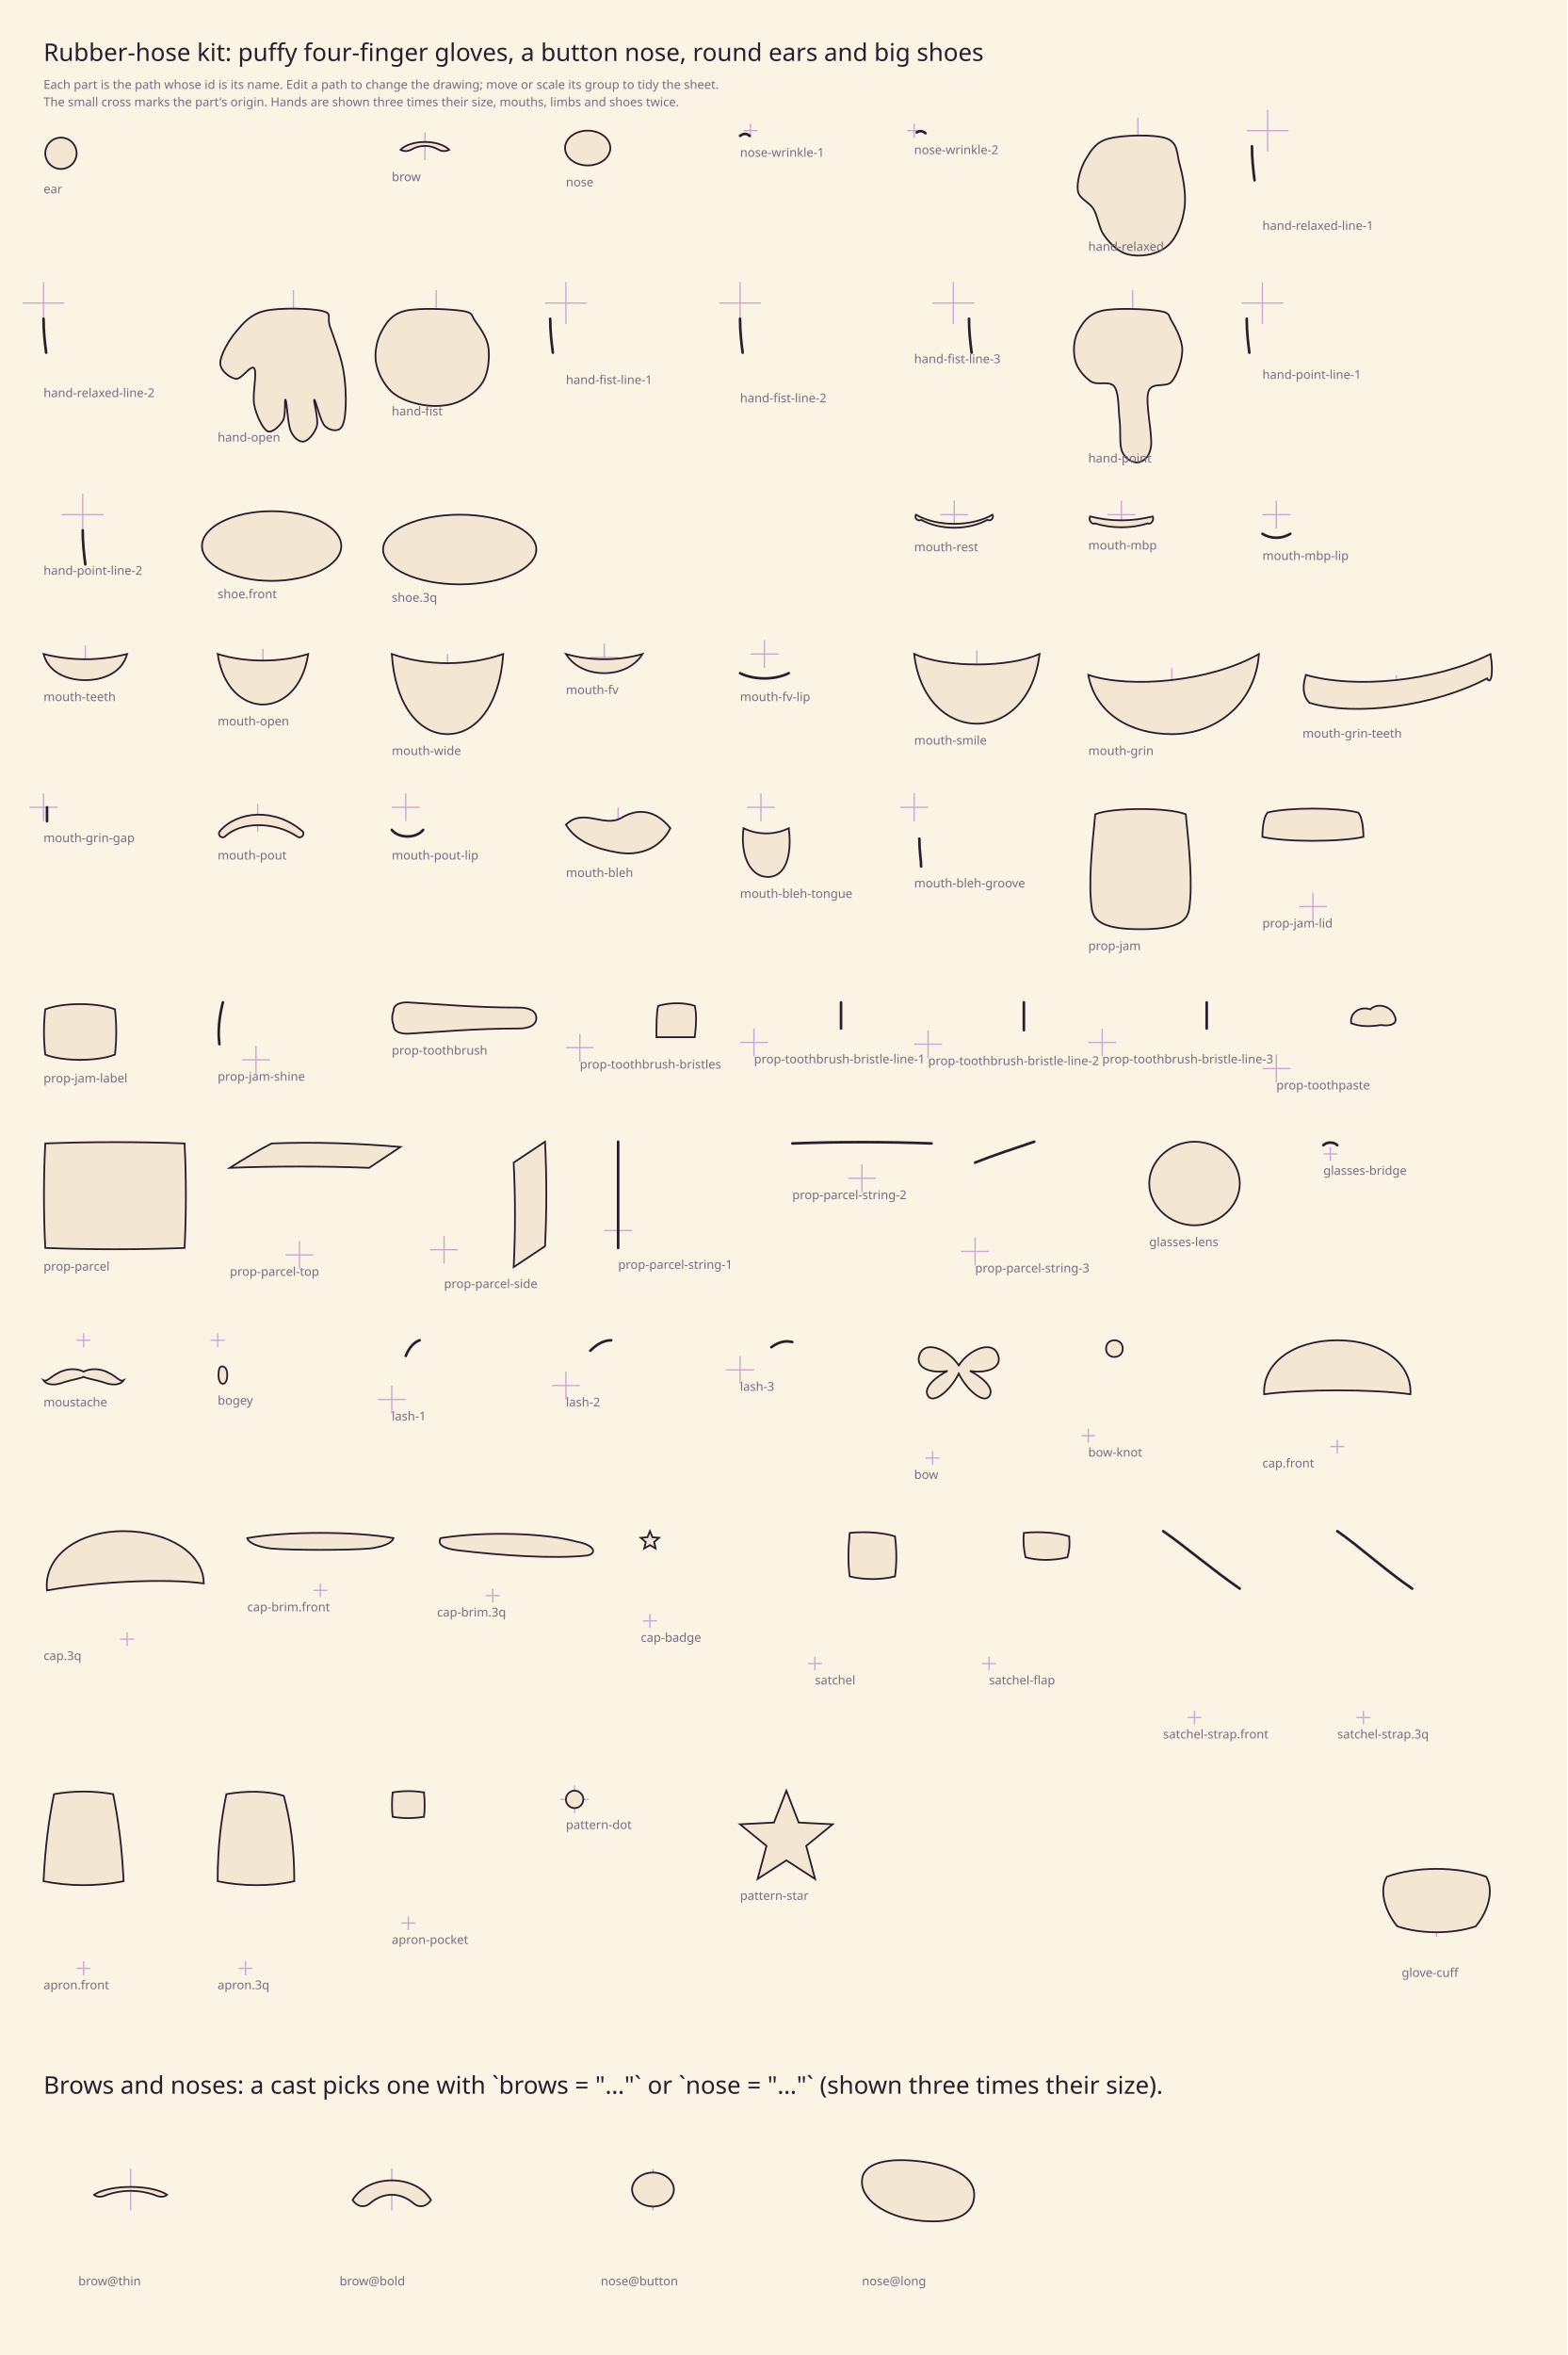
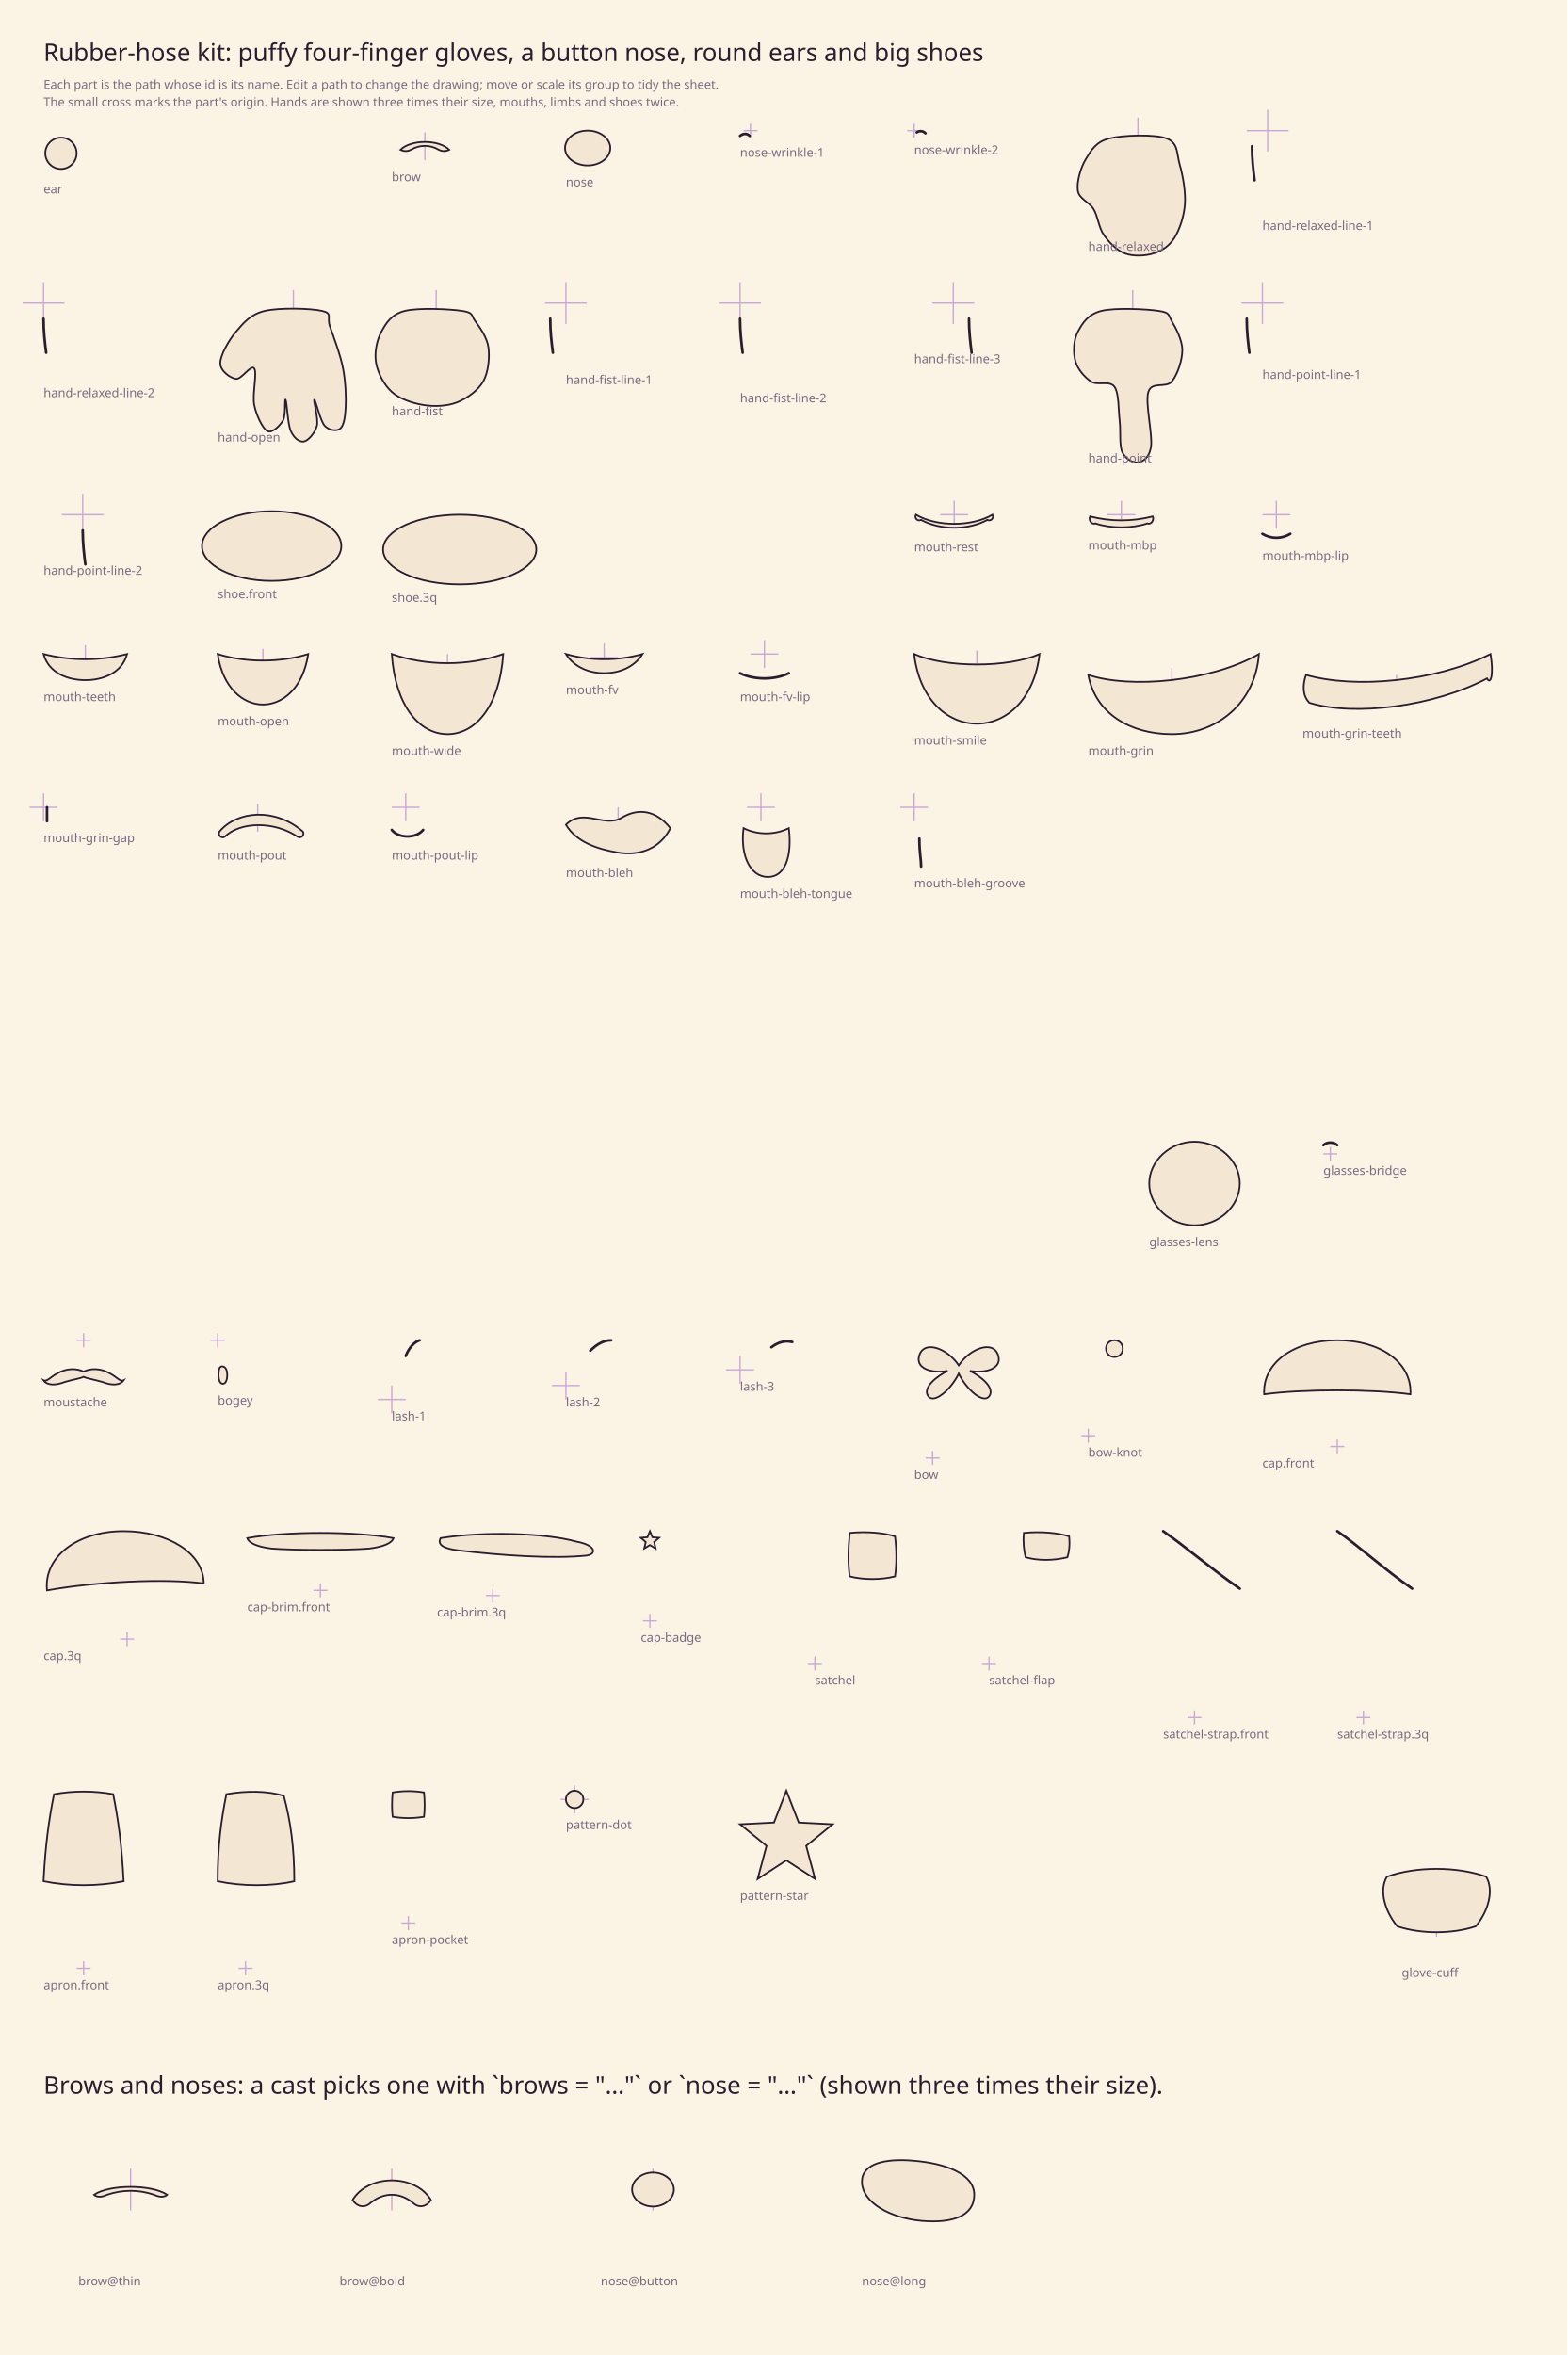
<svg xmlns="http://www.w3.org/2000/svg" width="1800" height="2704.2" viewBox="0 0 1800 2704.2">
  <rect width="100%" height="100%" fill="#fbf3e4" />
  <text x="50" y="70" font-family="sans-serif" font-size="28" fill="#2b1d2e">Rubber-hose kit: puffy four-finger gloves, a button nose, round ears and big shoes</text>
  <text x="50" y="102" font-family="sans-serif" font-size="14" fill="#7a6a80">Each part is the path whose id is its name. Edit a path to change the drawing; move or scale its group to tidy the sheet.</text>
  <text x="50" y="122" font-family="sans-serif" font-size="14" fill="#7a6a80">The small cross marks the part's origin. Hands are shown three times their size, mouths, limbs and shoes twice.</text>
  <g transform="translate(78 176) scale(1)">
    <path d="M-8 0 H8 M0 -8 V8" stroke="#c9a7d6" stroke-width="1.5" vector-effect="non-scaling-stroke" />
    <path id="ear" d="M10 0 C10 9.9 1.9 18 -8 18 C-17.9 18 -26 9.9 -26 0 C-26 -9.9 -17.9 -18 -8 -18 C1.9 -18 10 -9.9 10 0 Z" fill="#f3e7d3" stroke="#2b1d2e" stroke-width="2" vector-effect="non-scaling-stroke" />
  </g>
  <text x="50" y="222" font-family="sans-serif" font-size="14" fill="#7a6a80">ear</text>
  <g transform="translate(488 168) scale(2)">
    <path d="M-8 0 H8 M0 -8 V8" stroke="#c9a7d6" stroke-width="1.5" vector-effect="non-scaling-stroke" />
    <path id="brow" d="M-14 2 C-8 -4 8 -4 14 2 C12 3 10 3 8 2 C3 -1 -3 -1 -8 2 C-10 3 -12 3 -14 2 Z" fill="#f3e7d3" stroke="#2b1d2e" stroke-width="2" vector-effect="non-scaling-stroke" />
  </g>
  <text x="450" y="208" font-family="sans-serif" font-size="14" fill="#7a6a80">brow</text>
  <g transform="translate(675 170) scale(2)">
    <path d="M-8 0 H8 M0 -8 V8" stroke="#c9a7d6" stroke-width="1.5" vector-effect="non-scaling-stroke" />
    <path id="nose" d="M13 0 C13 5.5 7.2 10 0 10 C-7.2 10 -13 5.5 -13 0 C-13 -5.5 -7.2 -10 0 -10 C7.2 -10 13 -5.5 13 0 Z" fill="#f3e7d3" stroke="#2b1d2e" stroke-width="2" vector-effect="non-scaling-stroke" />
  </g>
  <text x="650" y="214" font-family="sans-serif" font-size="14" fill="#7a6a80">nose</text>
  <g transform="translate(862 150) scale(1)">
    <path d="M-8 0 H8 M0 -8 V8" stroke="#c9a7d6" stroke-width="1.5" vector-effect="non-scaling-stroke" />
    <path id="nose-wrinkle-1" d="M-12 6 C-8 3 -4 3 -1 6" fill="none" stroke="#2b1d2e" stroke-width="3" stroke-linecap="round" vector-effect="non-scaling-stroke" />
  </g>
  <text x="850" y="180" font-family="sans-serif" font-size="14" fill="#7a6a80">nose-wrinkle-1</text>
  <g transform="translate(1050 150) scale(1)">
    <path d="M-8 0 H8 M0 -8 V8" stroke="#c9a7d6" stroke-width="1.5" vector-effect="non-scaling-stroke" />
    <path id="nose-wrinkle-2" d="M3 2 C6 0 10 0 13 3" fill="none" stroke="#2b1d2e" stroke-width="3" stroke-linecap="round" vector-effect="non-scaling-stroke" />
  </g>
  <text x="1050" y="177" font-family="sans-serif" font-size="14" fill="#7a6a80">nose-wrinkle-2</text>
  <g transform="translate(1307 159) scale(3)">
    <path d="M-8 0 H8 M0 -8 V8" stroke="#c9a7d6" stroke-width="1.5" vector-effect="non-scaling-stroke" />
    <path id="hand-relaxed" d="M-11 0 C-16.2 1.3 -18 4.7 -20 8 C-22 11.3 -23.5 16.8 -23 20 C-22.5 23.2 -18.7 24.2 -17 27 C-15.3 29.8 -15 34.2 -13 37 C-11 39.8 -8.2 42.8 -5 44 C-1.8 45.2 2.8 45 6 44 C9.2 43 12 41.2 14 38 C16 34.8 17.7 29.7 18 25 C18.3 20.3 17.2 14.2 16 10 C14.8 5.8 15.5 1.7 11 0 C6.5 -1.7 -5.8 -1.3 -11 0 Z" fill="#f3e7d3" stroke="#2b1d2e" stroke-width="2" vector-effect="non-scaling-stroke" />
  </g>
  <text x="1250" y="288" font-family="sans-serif" font-size="14" fill="#7a6a80">hand-relaxed</text>
  <g transform="translate(1456 150) scale(3)">
    <path d="M-8 0 H8 M0 -8 V8" stroke="#c9a7d6" stroke-width="1.5" vector-effect="non-scaling-stroke" />
    <path id="hand-relaxed-line-1" d="M-6 6 C-6 11 -5.5 15 -5 19" fill="none" stroke="#2b1d2e" stroke-width="3" stroke-linecap="round" vector-effect="non-scaling-stroke" />
  </g>
  <text x="1450" y="264" font-family="sans-serif" font-size="14" fill="#7a6a80">hand-relaxed-line-1</text>
  <g transform="translate(50 348) scale(3)">
    <path d="M-8 0 H8 M0 -8 V8" stroke="#c9a7d6" stroke-width="1.5" vector-effect="non-scaling-stroke" />
    <path id="hand-relaxed-line-2" d="M0 6 C0 11 0.5 15 1 19" fill="none" stroke="#2b1d2e" stroke-width="3" stroke-linecap="round" vector-effect="non-scaling-stroke" />
  </g>
  <text x="50" y="456" font-family="sans-serif" font-size="14" fill="#7a6a80">hand-relaxed-line-2</text>
  <g transform="translate(337 357) scale(3)">
    <path d="M-8 0 H8 M0 -8 V8" stroke="#c9a7d6" stroke-width="1.5" vector-effect="non-scaling-stroke" />
    <path id="hand-open" d="M-11 0 C-16.5 1.3 -19.2 4.7 -22 8 C-24.8 11.3 -28 17 -28 20 C-28 23 -24.2 25.7 -22 26 C-19.8 26.3 -16.2 20.3 -15 22 C-13.8 23.7 -15.8 32 -15 36 C-14.2 40 -11.8 45 -10 46 C-8.2 47 -5.2 44 -4 42 C-2.8 40 -3.5 33.3 -3 34 C-2.5 34.7 -2.2 43.3 -1 46 C0.2 48.7 2.3 50.3 4 50 C5.7 49.7 8.3 46.7 9 44 C9.7 41.3 7.5 34 8 34 C8.5 34 10.3 42.2 12 44 C13.7 45.8 16.7 46.2 18 45 C19.3 43.8 19.8 40.8 20 37 C20.2 33.2 20 27.2 19 22 C18 16.8 15.3 9.7 14 6 C12.7 2.3 15.2 1 11 0 C6.8 -1 -5.5 -1.3 -11 0 Z" fill="#f3e7d3" stroke="#2b1d2e" stroke-width="2" vector-effect="non-scaling-stroke" />
  </g>
  <text x="250" y="507" font-family="sans-serif" font-size="14" fill="#7a6a80">hand-open</text>
  <g transform="translate(501 357) scale(3)">
    <path d="M-8 0 H8 M0 -8 V8" stroke="#c9a7d6" stroke-width="1.5" vector-effect="non-scaling-stroke" />
    <path id="hand-fist" d="M-12 0 C-17.2 1.3 -19.2 4.7 -21 8 C-22.8 11.3 -23.7 16.2 -23 20 C-22.3 23.8 -20 28.3 -17 31 C-14 33.7 -9.2 35.3 -5 36 C-0.8 36.7 4.2 36.5 8 35 C11.8 33.5 16 30.5 18 27 C20 23.5 20.5 17.8 20 14 C19.5 10.2 16.7 6.3 15 4 C13.3 1.7 14.5 0.7 10 0 C5.5 -0.7 -6.8 -1.3 -12 0 Z" fill="#f3e7d3" stroke="#2b1d2e" stroke-width="2" vector-effect="non-scaling-stroke" />
  </g>
  <text x="450" y="477" font-family="sans-serif" font-size="14" fill="#7a6a80">hand-fist</text>
  <g transform="translate(650 348) scale(3)">
    <path d="M-8 0 H8 M0 -8 V8" stroke="#c9a7d6" stroke-width="1.5" vector-effect="non-scaling-stroke" />
    <path id="hand-fist-line-1" d="M-6 6 C-6 11 -5.5 15 -5 19" fill="none" stroke="#2b1d2e" stroke-width="3" stroke-linecap="round" vector-effect="non-scaling-stroke" />
  </g>
  <text x="650" y="441" font-family="sans-serif" font-size="14" fill="#7a6a80">hand-fist-line-1</text>
  <g transform="translate(850 348) scale(3)">
    <path d="M-8 0 H8 M0 -8 V8" stroke="#c9a7d6" stroke-width="1.5" vector-effect="non-scaling-stroke" />
    <path id="hand-fist-line-2" d="M0 6 C0 11 0.5 15 1 19" fill="none" stroke="#2b1d2e" stroke-width="3" stroke-linecap="round" vector-effect="non-scaling-stroke" />
  </g>
  <text x="850" y="462" font-family="sans-serif" font-size="14" fill="#7a6a80">hand-fist-line-2</text>
  <g transform="translate(1095 348) scale(3)">
    <path d="M-8 0 H8 M0 -8 V8" stroke="#c9a7d6" stroke-width="1.5" vector-effect="non-scaling-stroke" />
    <path id="hand-fist-line-3" d="M6 6 C6 11 6.5 15 7 19" fill="none" stroke="#2b1d2e" stroke-width="3" stroke-linecap="round" vector-effect="non-scaling-stroke" />
  </g>
  <text x="1050" y="417" font-family="sans-serif" font-size="14" fill="#7a6a80">hand-fist-line-3</text>
  <g transform="translate(1301 357) scale(3)">
    <path d="M-8 0 H8 M0 -8 V8" stroke="#c9a7d6" stroke-width="1.5" vector-effect="non-scaling-stroke" />
    <path id="hand-point" d="M-12 0 C-17.2 1.3 -19.3 4.8 -21 8 C-22.7 11.2 -22.8 15.8 -22 19 C-21.2 22.2 -18.5 25.3 -16 27 C-13.5 28.7 -8.8 26.5 -7 29 C-5.2 31.5 -5.5 37.8 -5 42 C-4.5 46.2 -5.2 51.3 -4 54 C-2.8 56.7 0.2 58.3 2 58 C3.8 57.7 6.3 56.5 7 52 C7.7 47.5 4.7 35.2 6 31 C7.3 26.8 12.8 29.7 15 27 C17.2 24.3 19 18.8 19 15 C19 11.2 16.5 6.5 15 4 C13.5 1.5 14.5 0.7 10 0 C5.5 -0.7 -6.8 -1.3 -12 0 Z" fill="#f3e7d3" stroke="#2b1d2e" stroke-width="2" vector-effect="non-scaling-stroke" />
  </g>
  <text x="1250" y="531" font-family="sans-serif" font-size="14" fill="#7a6a80">hand-point</text>
  <g transform="translate(1450 348) scale(3)">
    <path d="M-8 0 H8 M0 -8 V8" stroke="#c9a7d6" stroke-width="1.5" vector-effect="non-scaling-stroke" />
    <path id="hand-point-line-1" d="M-6 6 C-6 11 -5.5 15 -5 19" fill="none" stroke="#2b1d2e" stroke-width="3" stroke-linecap="round" vector-effect="non-scaling-stroke" />
  </g>
  <text x="1450" y="435" font-family="sans-serif" font-size="14" fill="#7a6a80">hand-point-line-1</text>
  <g transform="translate(95 591) scale(3)">
    <path d="M-8 0 H8 M0 -8 V8" stroke="#c9a7d6" stroke-width="1.5" vector-effect="non-scaling-stroke" />
    <path id="hand-point-line-2" d="M0 6 C0 11 0.5 15 1 19" fill="none" stroke="#2b1d2e" stroke-width="3" stroke-linecap="round" vector-effect="non-scaling-stroke" />
  </g>
  <text x="50" y="660" font-family="sans-serif" font-size="14" fill="#7a6a80">hand-point-line-2</text>
  <g transform="translate(292 611) scale(2)">
    <path d="M-8 0 H8 M0 -8 V8" stroke="#c9a7d6" stroke-width="1.5" vector-effect="non-scaling-stroke" />
    <path id="shoe.front" d="M50 8 C50 19 32.1 28 10 28 C-12.1 28 -30 19 -30 8 C-30 -3 -12.1 -12 10 -12 C32.1 -12 50 -3 50 8 Z" fill="#f3e7d3" stroke="#2b1d2e" stroke-width="2" vector-effect="non-scaling-stroke" />
  </g>
  <text x="250" y="687" font-family="sans-serif" font-size="14" fill="#7a6a80">shoe.front</text>
  <g transform="translate(492 615) scale(2)">
    <path d="M-8 0 H8 M0 -8 V8" stroke="#c9a7d6" stroke-width="1.5" vector-effect="non-scaling-stroke" />
    <path id="shoe.3q" d="M62 8 C62 19 42.3 28 18 28 C-6.3 28 -26 19 -26 8 C-26 -3 -6.3 -12 18 -12 C42.3 -12 62 -3 62 8 Z" fill="#f3e7d3" stroke="#2b1d2e" stroke-width="2" vector-effect="non-scaling-stroke" />
  </g>
  <text x="450" y="691" font-family="sans-serif" font-size="14" fill="#7a6a80">shoe.3q</text>
  <g transform="translate(1096 591) scale(2)">
    <path d="M-8 0 H8 M0 -8 V8" stroke="#c9a7d6" stroke-width="1.5" vector-effect="non-scaling-stroke" />
    <path id="mouth-rest" d="M-22 0 C-10 7 10 7 22 0 C23 2 21 4 19 3 C8 9 -8 9 -19 3 C-21 4 -23 2 -22 0 Z" fill="#f3e7d3" stroke="#2b1d2e" stroke-width="2" vector-effect="non-scaling-stroke" />
  </g>
  <text x="1050" y="633" font-family="sans-serif" font-size="14" fill="#7a6a80">mouth-rest</text>
  <g transform="translate(1288 591) scale(2)">
    <path d="M-8 0 H8 M0 -8 V8" stroke="#c9a7d6" stroke-width="1.5" vector-effect="non-scaling-stroke" />
    <path id="mouth-mbp" d="M-18 1 C-6 4 6 4 18 1 C19 3 17 6 15 5 C6 8 -6 8 -15 5 C-17 6 -19 3 -18 1 Z" fill="#f3e7d3" stroke="#2b1d2e" stroke-width="2" vector-effect="non-scaling-stroke" />
  </g>
  <text x="1250" y="631" font-family="sans-serif" font-size="14" fill="#7a6a80">mouth-mbp</text>
  <g transform="translate(1466 591) scale(2)">
    <path d="M-8 0 H8 M0 -8 V8" stroke="#c9a7d6" stroke-width="1.5" vector-effect="non-scaling-stroke" />
    <path id="mouth-mbp-lip" d="M-8 11 C-3 14 3 14 8 11" fill="none" stroke="#2b1d2e" stroke-width="3" stroke-linecap="round" vector-effect="non-scaling-stroke" />
  </g>
  <text x="1450" y="643" font-family="sans-serif" font-size="14" fill="#7a6a80">mouth-mbp-lip</text>
  <g transform="translate(98 757) scale(2)">
    <path d="M-8 0 H8 M0 -8 V8" stroke="#c9a7d6" stroke-width="1.5" vector-effect="non-scaling-stroke" />
    <path id="mouth-teeth" d="M-24 -3 C-8 1 8 1 24 -3 C21 8 10 12 0 12 C-10 12 -21 8 -24 -3 Z" fill="#f3e7d3" stroke="#2b1d2e" stroke-width="2" vector-effect="non-scaling-stroke" />
  </g>
  <text x="50" y="805" font-family="sans-serif" font-size="14" fill="#7a6a80">mouth-teeth</text>
  <g transform="translate(302 761) scale(2)">
    <path d="M-8 0 H8 M0 -8 V8" stroke="#c9a7d6" stroke-width="1.5" vector-effect="non-scaling-stroke" />
    <path id="mouth-open" d="M-26 -5 C-10 0 10 0 26 -5 C23 15 11 24 0 24 C-11 24 -23 15 -26 -5 Z" fill="#f3e7d3" stroke="#2b1d2e" stroke-width="2" vector-effect="non-scaling-stroke" />
  </g>
  <text x="250" y="833" font-family="sans-serif" font-size="14" fill="#7a6a80">mouth-open</text>
  <g transform="translate(514 767) scale(2)">
    <path d="M-8 0 H8 M0 -8 V8" stroke="#c9a7d6" stroke-width="1.5" vector-effect="non-scaling-stroke" />
    <path id="mouth-wide" d="M-32 -8 C-12 -1 12 -1 32 -8 C30 22 16 38 0 38 C-16 38 -30 22 -32 -8 Z" fill="#f3e7d3" stroke="#2b1d2e" stroke-width="2" vector-effect="non-scaling-stroke" />
  </g>
  <text x="450" y="867" font-family="sans-serif" font-size="14" fill="#7a6a80">mouth-wide</text>
  <g transform="translate(694 755) scale(2)">
    <path d="M-8 0 H8 M0 -8 V8" stroke="#c9a7d6" stroke-width="1.5" vector-effect="non-scaling-stroke" />
    <path id="mouth-fv" d="M-22 -2 C-8 2 8 2 22 -2 C17 6 8 9 0 9 C-8 9 -17 6 -22 -2 Z" fill="#f3e7d3" stroke="#2b1d2e" stroke-width="2" vector-effect="non-scaling-stroke" />
  </g>
  <text x="650" y="797" font-family="sans-serif" font-size="14" fill="#7a6a80">mouth-fv</text>
  <g transform="translate(878 751) scale(2)">
    <path d="M-8 0 H8 M0 -8 V8" stroke="#c9a7d6" stroke-width="1.5" vector-effect="non-scaling-stroke" />
    <path id="mouth-fv-lip" d="M-14 11 C-6 15 6 15 14 11" fill="none" stroke="#2b1d2e" stroke-width="3" stroke-linecap="round" vector-effect="non-scaling-stroke" />
  </g>
  <text x="850" y="805" font-family="sans-serif" font-size="14" fill="#7a6a80">mouth-fv-lip</text>
  <g transform="translate(1122 763) scale(2)">
    <path d="M-8 0 H8 M0 -8 V8" stroke="#c9a7d6" stroke-width="1.5" vector-effect="non-scaling-stroke" />
    <path id="mouth-smile" d="M-36 -6 C-18 2 18 2 36 -6 C33 20 17 34 0 34 C-17 34 -33 20 -36 -6 Z" fill="#f3e7d3" stroke="#2b1d2e" stroke-width="2" vector-effect="non-scaling-stroke" />
  </g>
  <text x="1050" y="855" font-family="sans-serif" font-size="14" fill="#7a6a80">mouth-smile</text>
  <g transform="translate(1346 783) scale(2)">
    <path d="M-8 0 H8 M0 -8 V8" stroke="#c9a7d6" stroke-width="1.5" vector-effect="non-scaling-stroke" />
    <path id="mouth-grin" d="M-48 -4 C-24 4 22 0 50 -16 C48 12 26 30 0 30 C-24 30 -44 18 -48 -4 Z" fill="#f3e7d3" stroke="#2b1d2e" stroke-width="2" vector-effect="non-scaling-stroke" />
  </g>
  <text x="1250" y="867" font-family="sans-serif" font-size="14" fill="#7a6a80">mouth-grin</text>
  <g transform="translate(1604 791) scale(2)">
    <path d="M-8 0 H8 M0 -8 V8" stroke="#c9a7d6" stroke-width="1.5" vector-effect="non-scaling-stroke" />
    <path id="mouth-grin-teeth" d="M-52 -8 C-24 0 22 -4 54 -20 C56 -8 54 -2 52 -6 C22 10 -24 16 -50 8 C-54 4 -54 -2 -52 -8 Z" fill="#f3e7d3" stroke="#2b1d2e" stroke-width="2" vector-effect="non-scaling-stroke" />
  </g>
  <text x="1496" y="847" font-family="sans-serif" font-size="14" fill="#7a6a80">mouth-grin-teeth</text>
  <g transform="translate(50 927) scale(2)">
    <path d="M-8 0 H8 M0 -8 V8" stroke="#c9a7d6" stroke-width="1.5" vector-effect="non-scaling-stroke" />
    <path id="mouth-grin-gap" d="M2 0 C2 3 2 6 2 8" fill="none" stroke="#2b1d2e" stroke-width="3" stroke-linecap="round" vector-effect="non-scaling-stroke" />
  </g>
  <text x="50" y="967" font-family="sans-serif" font-size="14" fill="#7a6a80">mouth-grin-gap</text>
  <g transform="translate(296 939) scale(2)">
    <path d="M-8 0 H8 M0 -8 V8" stroke="#c9a7d6" stroke-width="1.5" vector-effect="non-scaling-stroke" />
    <path id="mouth-pout" d="M-22 8 C-12 -4 10 -6 26 8 C27 10 25 12 23 11 C10 2 -10 2 -19 11 C-21 12 -23 10 -22 8 Z" fill="#f3e7d3" stroke="#2b1d2e" stroke-width="2" vector-effect="non-scaling-stroke" />
  </g>
  <text x="250" y="987" font-family="sans-serif" font-size="14" fill="#7a6a80">mouth-pout</text>
  <g transform="translate(466 927) scale(2)">
    <path d="M-8 0 H8 M0 -8 V8" stroke="#c9a7d6" stroke-width="1.5" vector-effect="non-scaling-stroke" />
    <path id="mouth-pout-lip" d="M-8 13 C-4 18 6 18 10 13" fill="none" stroke="#2b1d2e" stroke-width="3" stroke-linecap="round" vector-effect="non-scaling-stroke" />
  </g>
  <text x="450" y="987" font-family="sans-serif" font-size="14" fill="#7a6a80">mouth-pout-lip</text>
  <g transform="translate(710 943) scale(2)">
    <path d="M-8 0 H8 M0 -8 V8" stroke="#c9a7d6" stroke-width="1.5" vector-effect="non-scaling-stroke" />
    <path id="mouth-bleh" d="M-30 2 C-20 -8 -8 4 2 -2 C12 -8 22 -6 30 4 C24 16 12 20 0 18 C-12 16 -24 12 -30 2 Z" fill="#f3e7d3" stroke="#2b1d2e" stroke-width="2" vector-effect="non-scaling-stroke" />
  </g>
  <text x="650" y="1007" font-family="sans-serif" font-size="14" fill="#7a6a80">mouth-bleh</text>
  <g transform="translate(874 927) scale(2)">
    <path d="M-8 0 H8 M0 -8 V8" stroke="#c9a7d6" stroke-width="1.5" vector-effect="non-scaling-stroke" />
    <path id="mouth-bleh-tongue" d="M-10 12 C-12 28 -6 40 4 40 C14 40 18 28 16 12 C8 16 -2 16 -10 12 Z" fill="#f3e7d3" stroke="#2b1d2e" stroke-width="2" vector-effect="non-scaling-stroke" />
  </g>
  <text x="850" y="1031" font-family="sans-serif" font-size="14" fill="#7a6a80">mouth-bleh-tongue</text>
  <g transform="translate(1050 927) scale(2)">
    <path d="M-8 0 H8 M0 -8 V8" stroke="#c9a7d6" stroke-width="1.5" vector-effect="non-scaling-stroke" />
    <path id="mouth-bleh-groove" d="M3 18 C3 26 4 30 4 34" fill="none" stroke="#2b1d2e" stroke-width="3" stroke-linecap="round" vector-effect="non-scaling-stroke" />
  </g>
  <text x="1050" y="1019" font-family="sans-serif" font-size="14" fill="#7a6a80">mouth-bleh-groove</text>
-   <g transform="translate(1310 1015) scale(2)">
-     <path d="M-8 0 H8 M0 -8 V8" stroke="#c9a7d6" stroke-width="1.5" vector-effect="non-scaling-stroke" />
-     <path id="prop-jam" d="M-26 -40 C-28 -20 -30 0 -28 14 C-27 22 -20 26 0 26 C20 26 27 22 28 14 C30 0 28 -20 26 -40 C16 -44 -16 -44 -26 -40 Z" fill="#f3e7d3" stroke="#2b1d2e" stroke-width="2" vector-effect="non-scaling-stroke" />
-   </g>
-   <text x="1250" y="1091" font-family="sans-serif" font-size="14" fill="#7a6a80">prop-jam</text>
-   <g transform="translate(1508 1041) scale(2)">
-     <path d="M-8 0 H8 M0 -8 V8" stroke="#c9a7d6" stroke-width="1.5" vector-effect="non-scaling-stroke" />
-     <path id="prop-jam-lid" d="M-29 -40 C-29 -46 -28 -52 -26 -54 C-14 -57 14 -57 26 -54 C28 -52 29 -46 29 -40 C16 -37 -16 -37 -29 -40 Z" fill="#f3e7d3" stroke="#2b1d2e" stroke-width="2" vector-effect="non-scaling-stroke" />
-   </g>
-   <text x="1450" y="1065" font-family="sans-serif" font-size="14" fill="#7a6a80">prop-jam-lid</text>
-   <g transform="translate(92 1203) scale(2)">
-     <path d="M-8 0 H8 M0 -8 V8" stroke="#c9a7d6" stroke-width="1.5" vector-effect="non-scaling-stroke" />
-     <path id="prop-jam-label" d="M-20 -22 C-10 -26 10 -26 20 -22 C21 -14 21 -4 20 4 C10 8 -10 8 -20 4 C-21 -4 -21 -14 -20 -22 Z" fill="#f3e7d3" stroke="#2b1d2e" stroke-width="2" vector-effect="non-scaling-stroke" />
-   </g>
-   <text x="50" y="1243" font-family="sans-serif" font-size="14" fill="#7a6a80">prop-jam-label</text>
-   <g transform="translate(294 1217) scale(2)">
-     <path d="M-8 0 H8 M0 -8 V8" stroke="#c9a7d6" stroke-width="1.5" vector-effect="non-scaling-stroke" />
-     <path id="prop-jam-shine" d="M-19 -33 C-21 -25 -22 -17 -21 -9" fill="none" stroke="#2b1d2e" stroke-width="3" stroke-linecap="round" vector-effect="non-scaling-stroke" />
-   </g>
-   <text x="250" y="1241" font-family="sans-serif" font-size="14" fill="#7a6a80">prop-jam-shine</text>
-   <g transform="translate(484 1169) scale(2)">
-     <path d="M-8 0 H8 M0 -8 V8" stroke="#c9a7d6" stroke-width="1.5" vector-effect="non-scaling-stroke" />
-     <path id="prop-toothbrush" d="M-16 -4 C-16 -8 -12 -9 -8 -9 C10 -8 30 -6 56 -6 C62 -6 66 -4 66 0 C66 4 62 6 56 6 C30 6 10 8 -8 9 C-12 9 -16 8 -16 4 C-17 2 -17 -2 -16 -4 Z" fill="#f3e7d3" stroke="#2b1d2e" stroke-width="2" vector-effect="non-scaling-stroke" />
-   </g>
-   <text x="450" y="1211" font-family="sans-serif" font-size="14" fill="#7a6a80">prop-toothbrush</text>
-   <g transform="translate(666 1203) scale(2)">
-     <path d="M-8 0 H8 M0 -8 V8" stroke="#c9a7d6" stroke-width="1.5" vector-effect="non-scaling-stroke" />
-     <path id="prop-toothbrush-bristles" d="M44 -6 C44 -14 44 -20 45 -24 C52 -26 60 -26 66 -24 C67 -20 67 -14 66 -6 C58 -6 52 -6 44 -6 Z" fill="#f3e7d3" stroke="#2b1d2e" stroke-width="2" vector-effect="non-scaling-stroke" />
-   </g>
-   <text x="666" y="1227" font-family="sans-serif" font-size="14" fill="#7a6a80">prop-toothbrush-bristles</text>
-   <g transform="translate(866 1197) scale(2)">
-     <path d="M-8 0 H8 M0 -8 V8" stroke="#c9a7d6" stroke-width="1.5" vector-effect="non-scaling-stroke" />
-     <path id="prop-toothbrush-bristle-line-1" d="M50 -23 C50 -17 50 -12 50 -8" fill="none" stroke="#2b1d2e" stroke-width="3" stroke-linecap="round" vector-effect="non-scaling-stroke" />
-   </g>
-   <text x="866" y="1221" font-family="sans-serif" font-size="14" fill="#7a6a80">prop-toothbrush-bristle-line-1</text>
-   <g transform="translate(1066 1199) scale(2)">
-     <path d="M-8 0 H8 M0 -8 V8" stroke="#c9a7d6" stroke-width="1.5" vector-effect="non-scaling-stroke" />
-     <path id="prop-toothbrush-bristle-line-2" d="M55 -24 C55 -18 55 -12 55 -8" fill="none" stroke="#2b1d2e" stroke-width="3" stroke-linecap="round" vector-effect="non-scaling-stroke" />
-   </g>
-   <text x="1066" y="1223" font-family="sans-serif" font-size="14" fill="#7a6a80">prop-toothbrush-bristle-line-2</text>
-   <g transform="translate(1266 1197) scale(2)">
-     <path d="M-8 0 H8 M0 -8 V8" stroke="#c9a7d6" stroke-width="1.5" vector-effect="non-scaling-stroke" />
-     <path id="prop-toothbrush-bristle-line-3" d="M60 -23 C60 -17 60 -12 60 -8" fill="none" stroke="#2b1d2e" stroke-width="3" stroke-linecap="round" vector-effect="non-scaling-stroke" />
-   </g>
-   <text x="1266" y="1221" font-family="sans-serif" font-size="14" fill="#7a6a80">prop-toothbrush-bristle-line-3</text>
-   <g transform="translate(1466 1227) scale(2)">
-     <path d="M-8 0 H8 M0 -8 V8" stroke="#c9a7d6" stroke-width="1.5" vector-effect="non-scaling-stroke" />
-     <path id="prop-toothpaste" d="M43 -26 C42 -32 48 -36 54 -34 C58 -38 66 -36 68 -30 C70 -26 66 -24 60 -25 C54 -24 48 -24 43 -26 Z" fill="#f3e7d3" stroke="#2b1d2e" stroke-width="2" vector-effect="non-scaling-stroke" />
-   </g>
-   <text x="1466" y="1251" font-family="sans-serif" font-size="14" fill="#7a6a80">prop-toothpaste</text>
-   <g transform="translate(132 1413) scale(2)">
-     <path d="M-8 0 H8 M0 -8 V8" stroke="#c9a7d6" stroke-width="1.5" vector-effect="non-scaling-stroke" />
-     <path id="prop-parcel" d="M-40 -50 C-14 -51 14 -51 40 -50 C41 -30 41 -10 40 10 C14 11 -14 11 -40 10 C-41 -10 -41 -30 -40 -50 Z" fill="#f3e7d3" stroke="#2b1d2e" stroke-width="2" vector-effect="non-scaling-stroke" />
-   </g>
-   <text x="50" y="1459" font-family="sans-serif" font-size="14" fill="#7a6a80">prop-parcel</text>
-   <g transform="translate(344 1441) scale(2)">
-     <path d="M-8 0 H8 M0 -8 V8" stroke="#c9a7d6" stroke-width="1.5" vector-effect="non-scaling-stroke" />
-     <path id="prop-parcel-top" d="M-40 -50 C-32 -55 -24 -60 -16 -64 C10 -65 34 -64 58 -62 C52 -58 46 -54 40 -50 C14 -51 -14 -51 -40 -50 Z" fill="#f3e7d3" stroke="#2b1d2e" stroke-width="2" vector-effect="non-scaling-stroke" />
-   </g>
-   <text x="264" y="1465" font-family="sans-serif" font-size="14" fill="#7a6a80">prop-parcel-top</text>
-   <g transform="translate(510 1435) scale(2)">
-     <path d="M-8 0 H8 M0 -8 V8" stroke="#c9a7d6" stroke-width="1.5" vector-effect="non-scaling-stroke" />
-     <path id="prop-parcel-side" d="M40 -50 C46 -54 52 -58 58 -62 C59 -42 59 -22 58 -2 C52 2 46 6 40 10 C41 -10 41 -30 40 -50 Z" fill="#f3e7d3" stroke="#2b1d2e" stroke-width="2" vector-effect="non-scaling-stroke" />
-   </g>
-   <text x="510" y="1479" font-family="sans-serif" font-size="14" fill="#7a6a80">prop-parcel-side</text>
-   <g transform="translate(710 1413) scale(2)">
-     <path d="M-8 0 H8 M0 -8 V8" stroke="#c9a7d6" stroke-width="1.5" vector-effect="non-scaling-stroke" />
-     <path id="prop-parcel-string-1" d="M0 -51 C0 -30 0 -10 0 10" fill="none" stroke="#2b1d2e" stroke-width="3" stroke-linecap="round" vector-effect="non-scaling-stroke" />
-   </g>
-   <text x="710" y="1457" font-family="sans-serif" font-size="14" fill="#7a6a80">prop-parcel-string-1</text>
-   <g transform="translate(990 1353) scale(2)">
-     <path d="M-8 0 H8 M0 -8 V8" stroke="#c9a7d6" stroke-width="1.5" vector-effect="non-scaling-stroke" />
-     <path id="prop-parcel-string-2" d="M-40 -20 C-14 -21 14 -21 40 -20" fill="none" stroke="#2b1d2e" stroke-width="3" stroke-linecap="round" vector-effect="non-scaling-stroke" />
-   </g>
-   <text x="910" y="1377" font-family="sans-serif" font-size="14" fill="#7a6a80">prop-parcel-string-2</text>
-   <g transform="translate(1120 1437) scale(2)">
-     <path d="M-8 0 H8 M0 -8 V8" stroke="#c9a7d6" stroke-width="1.5" vector-effect="non-scaling-stroke" />
-     <path id="prop-parcel-string-3" d="M0 -51 C10 -55 22 -59 34 -63" fill="none" stroke="#2b1d2e" stroke-width="3" stroke-linecap="round" vector-effect="non-scaling-stroke" />
-   </g>
-   <text x="1120" y="1461" font-family="sans-serif" font-size="14" fill="#7a6a80">prop-parcel-string-3</text>
  <g transform="translate(1372 1359) scale(2)">
    <path d="M-8 0 H8 M0 -8 V8" stroke="#c9a7d6" stroke-width="1.5" vector-effect="non-scaling-stroke" />
    <path id="glasses-lens" d="M26 0 C26 13 14 24 0 24 C-14 24 -26 13 -26 0 C-26 -13 -14 -24 0 -24 C14 -24 26 -13 26 0 Z" fill="#f3e7d3" stroke="#2b1d2e" stroke-width="2" vector-effect="non-scaling-stroke" />
  </g>
  <text x="1320" y="1431" font-family="sans-serif" font-size="14" fill="#7a6a80">glasses-lens</text>
  <g transform="translate(1528 1325) scale(1)">
    <path d="M-8 0 H8 M0 -8 V8" stroke="#c9a7d6" stroke-width="1.5" vector-effect="non-scaling-stroke" />
    <path id="glasses-bridge" d="M-8 -10 C-4 -14 4 -14 8 -10" fill="none" stroke="#2b1d2e" stroke-width="3" stroke-linecap="round" vector-effect="non-scaling-stroke" />
  </g>
  <text x="1520" y="1349" font-family="sans-serif" font-size="14" fill="#7a6a80">glasses-bridge</text>
  <g transform="translate(96 1539) scale(1)">
    <path d="M-8 0 H8 M0 -8 V8" stroke="#c9a7d6" stroke-width="1.5" vector-effect="non-scaling-stroke" />
    <path id="moustache" d="M0 36 C-8 32 -20 32 -30 38 C-38 42 -42 48 -46 46 C-42 52 -32 52 -22 48 C-12 45 -4 44 0 42 C4 44 12 45 22 48 C32 52 42 52 46 46 C42 48 38 42 30 38 C20 32 8 32 0 36 Z" fill="#f3e7d3" stroke="#2b1d2e" stroke-width="2" vector-effect="non-scaling-stroke" />
  </g>
  <text x="50" y="1615" font-family="sans-serif" font-size="14" fill="#7a6a80">moustache</text>
  <g transform="translate(250 1539) scale(1)">
    <path d="M-8 0 H8 M0 -8 V8" stroke="#c9a7d6" stroke-width="1.5" vector-effect="non-scaling-stroke" />
    <path id="bogey" d="M5 30 C9 30 11 34 11 40 C11 46 9 50 6 50 C3 50 1 46 1 40 C1 34 2 30 5 30 Z" fill="#f3e7d3" stroke="#2b1d2e" stroke-width="2" vector-effect="non-scaling-stroke" />
  </g>
  <text x="250" y="1613" font-family="sans-serif" font-size="14" fill="#7a6a80">bogey</text>
  <g transform="translate(450 1607) scale(2)">
    <path d="M-8 0 H8 M0 -8 V8" stroke="#c9a7d6" stroke-width="1.5" vector-effect="non-scaling-stroke" />
    <path id="lash-1" d="M8 -25 C10 -30 13 -33 16 -34" fill="none" stroke="#2b1d2e" stroke-width="3" stroke-linecap="round" vector-effect="non-scaling-stroke" />
  </g>
  <text x="450" y="1631" font-family="sans-serif" font-size="14" fill="#7a6a80">lash-1</text>
  <g transform="translate(650 1591) scale(2)">
    <path d="M-8 0 H8 M0 -8 V8" stroke="#c9a7d6" stroke-width="1.5" vector-effect="non-scaling-stroke" />
    <path id="lash-2" d="M14 -20 C18 -24 22 -26 26 -26" fill="none" stroke="#2b1d2e" stroke-width="3" stroke-linecap="round" vector-effect="non-scaling-stroke" />
  </g>
  <text x="650" y="1615" font-family="sans-serif" font-size="14" fill="#7a6a80">lash-2</text>
  <g transform="translate(850 1573) scale(2)">
    <path d="M-8 0 H8 M0 -8 V8" stroke="#c9a7d6" stroke-width="1.5" vector-effect="non-scaling-stroke" />
    <path id="lash-3" d="M18 -13 C22 -16 26 -17 30 -16" fill="none" stroke="#2b1d2e" stroke-width="3" stroke-linecap="round" vector-effect="non-scaling-stroke" />
  </g>
  <text x="850" y="1597" font-family="sans-serif" font-size="14" fill="#7a6a80">lash-3</text>
  <g transform="translate(1071.2 1674.2) scale(1)">
    <path d="M-8 0 H8 M0 -8 V8" stroke="#c9a7d6" stroke-width="1.5" vector-effect="non-scaling-stroke" />
    <path id="bow" d="M30 -106.4 C17.2 -125.6 -8.4 -135.2 -14.8 -119.2 C-21.2 -103.2 -2 -96.8 17.2 -100 C4.4 -93.6 -11.6 -80.8 -5.2 -71.2 C1.2 -61.6 20.4 -77.6 30 -96.8 C39.6 -77.6 58.8 -61.6 65.2 -71.2 C71.6 -80.8 55.6 -93.6 42.8 -100 C62 -96.8 81.2 -103.2 74.8 -119.2 C68.4 -135.2 42.8 -125.6 30 -106.4 Z" fill="#f3e7d3" stroke="#2b1d2e" stroke-width="2" vector-effect="non-scaling-stroke" />
  </g>
  <text x="1050" y="1698.2" font-family="sans-serif" font-size="14" fill="#7a6a80">bow</text>
  <g transform="translate(1250 1648.6) scale(1)">
    <path d="M-8 0 H8 M0 -8 V8" stroke="#c9a7d6" stroke-width="1.5" vector-effect="non-scaling-stroke" />
    <path id="bow-knot" d="M39.6 -100 C39.6 -93.6 34.8 -90.4 30 -90.4 C25.2 -90.4 20.4 -93.6 20.4 -100 C20.4 -106.4 25.2 -109.6 30 -109.6 C34.8 -109.6 39.6 -106.4 39.6 -100 Z" fill="#f3e7d3" stroke="#2b1d2e" stroke-width="2" vector-effect="non-scaling-stroke" />
  </g>
  <text x="1250" y="1672.6" font-family="sans-serif" font-size="14" fill="#7a6a80">bow-knot</text>
  <g transform="translate(1536 1661) scale(1)">
    <path d="M-8 0 H8 M0 -8 V8" stroke="#c9a7d6" stroke-width="1.5" vector-effect="non-scaling-stroke" />
    <path id="cap.front" d="M-84 -60 C-86 -96 -50 -122 0 -122 C50 -122 86 -96 84 -60 C40 -66 -40 -66 -84 -60 Z" fill="#f3e7d3" stroke="#2b1d2e" stroke-width="2" vector-effect="non-scaling-stroke" />
  </g>
  <text x="1450" y="1685" font-family="sans-serif" font-size="14" fill="#7a6a80">cap.front</text>
  <g transform="translate(146 1882.2) scale(1)">
    <path d="M-8 0 H8 M0 -8 V8" stroke="#c9a7d6" stroke-width="1.5" vector-effect="non-scaling-stroke" />
    <path id="cap.3q" d="M-92 -56 C-96 -94 -58 -124 -4 -124 C48 -124 88 -98 88 -64 C44 -70 -36 -66 -92 -56 Z" fill="#f3e7d3" stroke="#2b1d2e" stroke-width="2" vector-effect="non-scaling-stroke" />
  </g>
  <text x="50" y="1906.2" font-family="sans-serif" font-size="14" fill="#7a6a80">cap.3q</text>
  <g transform="translate(368 1826.2) scale(1)">
    <path d="M-8 0 H8 M0 -8 V8" stroke="#c9a7d6" stroke-width="1.5" vector-effect="non-scaling-stroke" />
    <path id="cap-brim.front" d="M-84 -60 C-40 -68 40 -68 84 -60 C82 -54 72 -50 56 -48 C30 -46 -30 -46 -56 -48 C-72 -50 -82 -54 -84 -60 Z" fill="#f3e7d3" stroke="#2b1d2e" stroke-width="2" vector-effect="non-scaling-stroke" />
  </g>
  <text x="284" y="1850.2" font-family="sans-serif" font-size="14" fill="#7a6a80">cap-brim.front</text>
  <g transform="translate(566 1832.2) scale(1)">
    <path d="M-8 0 H8 M0 -8 V8" stroke="#c9a7d6" stroke-width="1.5" vector-effect="non-scaling-stroke" />
    <path id="cap-brim.3q" d="M-60 -66 C-10 -74 60 -72 96 -62 C118 -58 120 -48 108 -46 C70 -42 10 -46 -40 -52 C-56 -54 -64 -58 -60 -66 Z" fill="#f3e7d3" stroke="#2b1d2e" stroke-width="2" vector-effect="non-scaling-stroke" />
  </g>
  <text x="502" y="1856.2" font-family="sans-serif" font-size="14" fill="#7a6a80">cap-brim.3q</text>
  <g transform="translate(746.5 1861.2) scale(1)">
    <path d="M-8 0 H8 M0 -8 V8" stroke="#c9a7d6" stroke-width="1.5" vector-effect="non-scaling-stroke" />
    <path id="cap-badge" d="M-0 -103 C1 -100.7 2 -98.4 2.9 -96 C5.4 -95.8 8 -95.6 10.5 -95.4 C8.6 -93.8 6.7 -92.1 4.8 -90.5 C5.3 -88 5.9 -85.6 6.5 -83.1 C4.3 -84.4 2.2 -85.7 -0 -87 C-2.2 -85.7 -4.3 -84.4 -6.5 -83.1 C-5.9 -85.6 -5.3 -88 -4.8 -90.5 C-6.7 -92.1 -8.6 -93.8 -10.5 -95.4 C-8 -95.6 -5.4 -95.8 -2.9 -96 C-2 -98.4 -1 -100.7 -0 -103 Z" fill="#f3e7d3" stroke="#2b1d2e" stroke-width="2" vector-effect="non-scaling-stroke" />
  </g>
  <text x="736" y="1885.2" font-family="sans-serif" font-size="14" fill="#7a6a80">cap-badge</text>
  <g transform="translate(936 1910.2) scale(1)">
    <path d="M-8 0 H8 M0 -8 V8" stroke="#c9a7d6" stroke-width="1.5" vector-effect="non-scaling-stroke" />
    <path id="satchel" d="M40 -150 C60 -152 80 -150 92 -146 C94 -130 94 -114 92 -100 C76 -96 56 -96 40 -100 C38 -114 38 -130 40 -150 Z" fill="#f3e7d3" stroke="#2b1d2e" stroke-width="2" vector-effect="non-scaling-stroke" />
  </g>
  <text x="936" y="1934.2" font-family="sans-serif" font-size="14" fill="#7a6a80">satchel</text>
  <g transform="translate(1136 1910.2) scale(1)">
    <path d="M-8 0 H8 M0 -8 V8" stroke="#c9a7d6" stroke-width="1.5" vector-effect="non-scaling-stroke" />
    <path id="satchel-flap" d="M40 -150 C60 -152 80 -150 92 -146 C93 -136 92 -128 90 -122 C74 -118 56 -118 42 -122 C40 -130 39 -140 40 -150 Z" fill="#f3e7d3" stroke="#2b1d2e" stroke-width="2" vector-effect="non-scaling-stroke" />
  </g>
  <text x="1136" y="1934.2" font-family="sans-serif" font-size="14" fill="#7a6a80">satchel-flap</text>
  <g transform="translate(1372 1972.2) scale(1)">
    <path d="M-8 0 H8 M0 -8 V8" stroke="#c9a7d6" stroke-width="1.5" vector-effect="non-scaling-stroke" />
    <path id="satchel-strap.front" d="M-36 -214 C-10 -196 20 -170 52 -148" fill="none" stroke="#2b1d2e" stroke-width="3" stroke-linecap="round" vector-effect="non-scaling-stroke" />
  </g>
  <text x="1336" y="1996.2" font-family="sans-serif" font-size="14" fill="#7a6a80">satchel-strap.front</text>
  <g transform="translate(1566 1972.2) scale(1)">
    <path d="M-8 0 H8 M0 -8 V8" stroke="#c9a7d6" stroke-width="1.5" vector-effect="non-scaling-stroke" />
    <path id="satchel-strap.3q" d="M-30 -214 C-4 -196 24 -170 56 -148" fill="none" stroke="#2b1d2e" stroke-width="3" stroke-linecap="round" vector-effect="non-scaling-stroke" />
  </g>
  <text x="1536" y="1996.2" font-family="sans-serif" font-size="14" fill="#7a6a80">satchel-strap.3q</text>
  <g transform="translate(96 2260.2) scale(1)">
    <path d="M-8 0 H8 M0 -8 V8" stroke="#c9a7d6" stroke-width="1.5" vector-effect="non-scaling-stroke" />
    <path id="apron.front" d="M-34 -200 C-12 -204 12 -204 34 -200 C40 -170 44 -140 46 -100 C16 -94 -16 -94 -46 -100 C-44 -140 -40 -170 -34 -200 Z" fill="#f3e7d3" stroke="#2b1d2e" stroke-width="2" vector-effect="non-scaling-stroke" />
  </g>
  <text x="50" y="2284.2" font-family="sans-serif" font-size="14" fill="#7a6a80">apron.front</text>
  <g transform="translate(282 2260.2) scale(1)">
    <path d="M-8 0 H8 M0 -8 V8" stroke="#c9a7d6" stroke-width="1.5" vector-effect="non-scaling-stroke" />
    <path id="apron.3q" d="M-22 -200 C0 -204 26 -204 44 -198 C52 -168 56 -138 56 -100 C30 -94 -4 -94 -32 -100 C-32 -140 -28 -170 -22 -200 Z" fill="#f3e7d3" stroke="#2b1d2e" stroke-width="2" vector-effect="non-scaling-stroke" />
  </g>
  <text x="250" y="2284.2" font-family="sans-serif" font-size="14" fill="#7a6a80">apron.3q</text>
  <g transform="translate(469 2208.2) scale(1)">
    <path d="M-8 0 H8 M0 -8 V8" stroke="#c9a7d6" stroke-width="1.5" vector-effect="non-scaling-stroke" />
    <path id="apron-pocket" d="M-18 -150 C-6 -152 6 -152 18 -150 C19 -140 19 -130 18 -122 C6 -120 -6 -120 -18 -122 C-19 -130 -19 -140 -18 -150 Z" fill="#f3e7d3" stroke="#2b1d2e" stroke-width="2" vector-effect="non-scaling-stroke" />
  </g>
  <text x="450" y="2232.2" font-family="sans-serif" font-size="14" fill="#7a6a80">apron-pocket</text>
  <g transform="translate(660 2066.2) scale(2)">
    <path d="M-8 0 H8 M0 -8 V8" stroke="#c9a7d6" stroke-width="1.5" vector-effect="non-scaling-stroke" />
    <path id="pattern-dot" d="M5 0 C5 2.761 2.761 5 0 5 C-2.761 5 -5 2.761 -5 0 C-5 -2.761 -2.761 -5 0 -5 C2.761 -5 5 -2.761 5 0 Z" fill="#f3e7d3" stroke="#2b1d2e" stroke-width="2" vector-effect="non-scaling-stroke" />
  </g>
  <text x="650" y="2100.2" font-family="sans-serif" font-size="14" fill="#7a6a80">pattern-dot</text>
  <g transform="translate(903.2 2112.2) scale(2)">
    <path d="M-8 0 H8 M0 -8 V8" stroke="#c9a7d6" stroke-width="1.5" vector-effect="non-scaling-stroke" />
    <path id="pattern-star" d="M-0 -28 C2.367 -21.9 4.733 -15.8 7.1 -9.7 C13.6 -9.367 20.1 -9.033 26.6 -8.7 C21.533 -4.567 16.467 -0.433 11.4 3.7 C13.1 10.033 14.8 16.367 16.5 22.7 C11 19.133 5.5 15.567 -0 12 C-5.5 15.567 -11 19.133 -16.5 22.7 C-14.8 16.367 -13.1 10.033 -11.4 3.7 C-16.467 -0.433 -21.533 -4.567 -26.6 -8.7 C-20.1 -9.033 -13.6 -9.367 -7.1 -9.7 C-4.733 -15.8 -2.367 -21.9 -0 -28 Z" fill="#f3e7d3" stroke="#2b1d2e" stroke-width="2" vector-effect="non-scaling-stroke" />
  </g>
  <text x="850" y="2181.6" font-family="sans-serif" font-size="14" fill="#7a6a80">pattern-star</text>
  <g transform="translate(1650 2200) scale(3)">
    <path d="M-8 0 H8 M0 -8 V8" stroke="#c9a7d6" stroke-width="1.5" vector-effect="non-scaling-stroke" />
    <path id="glove-cuff" d="M-15 4 C-20 -2 -22 -10 -19 -15 C-8 -19 8 -19 19 -15 C22 -10 20 -2 15 4 C6 7 -6 7 -15 4 Z" fill="#f3e7d3" stroke="#2b1d2e" stroke-width="2" vector-effect="non-scaling-stroke" />
  </g>
  <text x="1610" y="2270" font-family="sans-serif" font-size="14" fill="#7a6a80">glove-cuff</text>
  <g id="variants" data-from="2344.2" transform="translate(0 2364.2)">
    <text x="50" y="40" font-family="sans-serif" font-size="28" fill="#2b1d2e">Brows and noses: a cast picks one with `brows = "…"` or `nose = "…"` (shown three times their size).</text>
    <g transform="translate(150 150) scale(3)">
      <path d="M-8 0 H8 M0 -8 V8" stroke="#c9a7d6" stroke-width="1.5" vector-effect="non-scaling-stroke" />
      <path id="brow@thin" d="M-14 2 C-8 -2 8 -2 14 2 C13 3 11 3 9 2 C3 0 -3 0 -9 2 C-11 3 -13 3 -14 2 Z" fill="#f3e7d3" stroke="#2b1d2e" stroke-width="2" vector-effect="non-scaling-stroke" />
    </g>
    <text x="90" y="260" font-family="sans-serif" font-size="14" fill="#7a6a80">brow@thin</text>
    <g transform="translate(450 150) scale(3)">
      <path d="M-8 0 H8 M0 -8 V8" stroke="#c9a7d6" stroke-width="1.5" vector-effect="non-scaling-stroke" />
      <path id="brow@bold" d="M-15 4 C-9 -6 9 -6 15 4 C13 7 10 7 8 5 C3 1 -3 1 -8 5 C-10 7 -13 7 -15 4 Z" fill="#f3e7d3" stroke="#2b1d2e" stroke-width="2" vector-effect="non-scaling-stroke" />
    </g>
    <text x="390" y="260" font-family="sans-serif" font-size="14" fill="#7a6a80">brow@bold</text>
    <g transform="translate(750 150) scale(3)">
      <path d="M-8 0 H8 M0 -8 V8" stroke="#c9a7d6" stroke-width="1.5" vector-effect="non-scaling-stroke" />
      <path id="nose@button" d="M8 0 C8 3.5 4.4 6.5 0 6.5 C-4.4 6.5 -8 3.5 -8 0 C-8 -3.5 -4.4 -6.5 0 -6.5 C4.4 -6.5 8 -3.5 8 0 Z" fill="#f3e7d3" stroke="#2b1d2e" stroke-width="2" vector-effect="non-scaling-stroke" />
    </g>
    <text x="690" y="260" font-family="sans-serif" font-size="14" fill="#7a6a80">nose@button</text>
    <g transform="translate(1050 150) scale(3)">
      <path d="M-8 0 H8 M0 -8 V8" stroke="#c9a7d6" stroke-width="1.5" vector-effect="non-scaling-stroke" />
      <path id="nose@long" d="M-20 -3 C-20 -10 -11 -12 0 -11 C12 -10 23 -6 23 2 C23 10 15 13 3 12 C-9 11 -20 5 -20 -3 Z" fill="#f3e7d3" stroke="#2b1d2e" stroke-width="2" vector-effect="non-scaling-stroke" />
    </g>
    <text x="990" y="260" font-family="sans-serif" font-size="14" fill="#7a6a80">nose@long</text>
  </g>
</svg>
